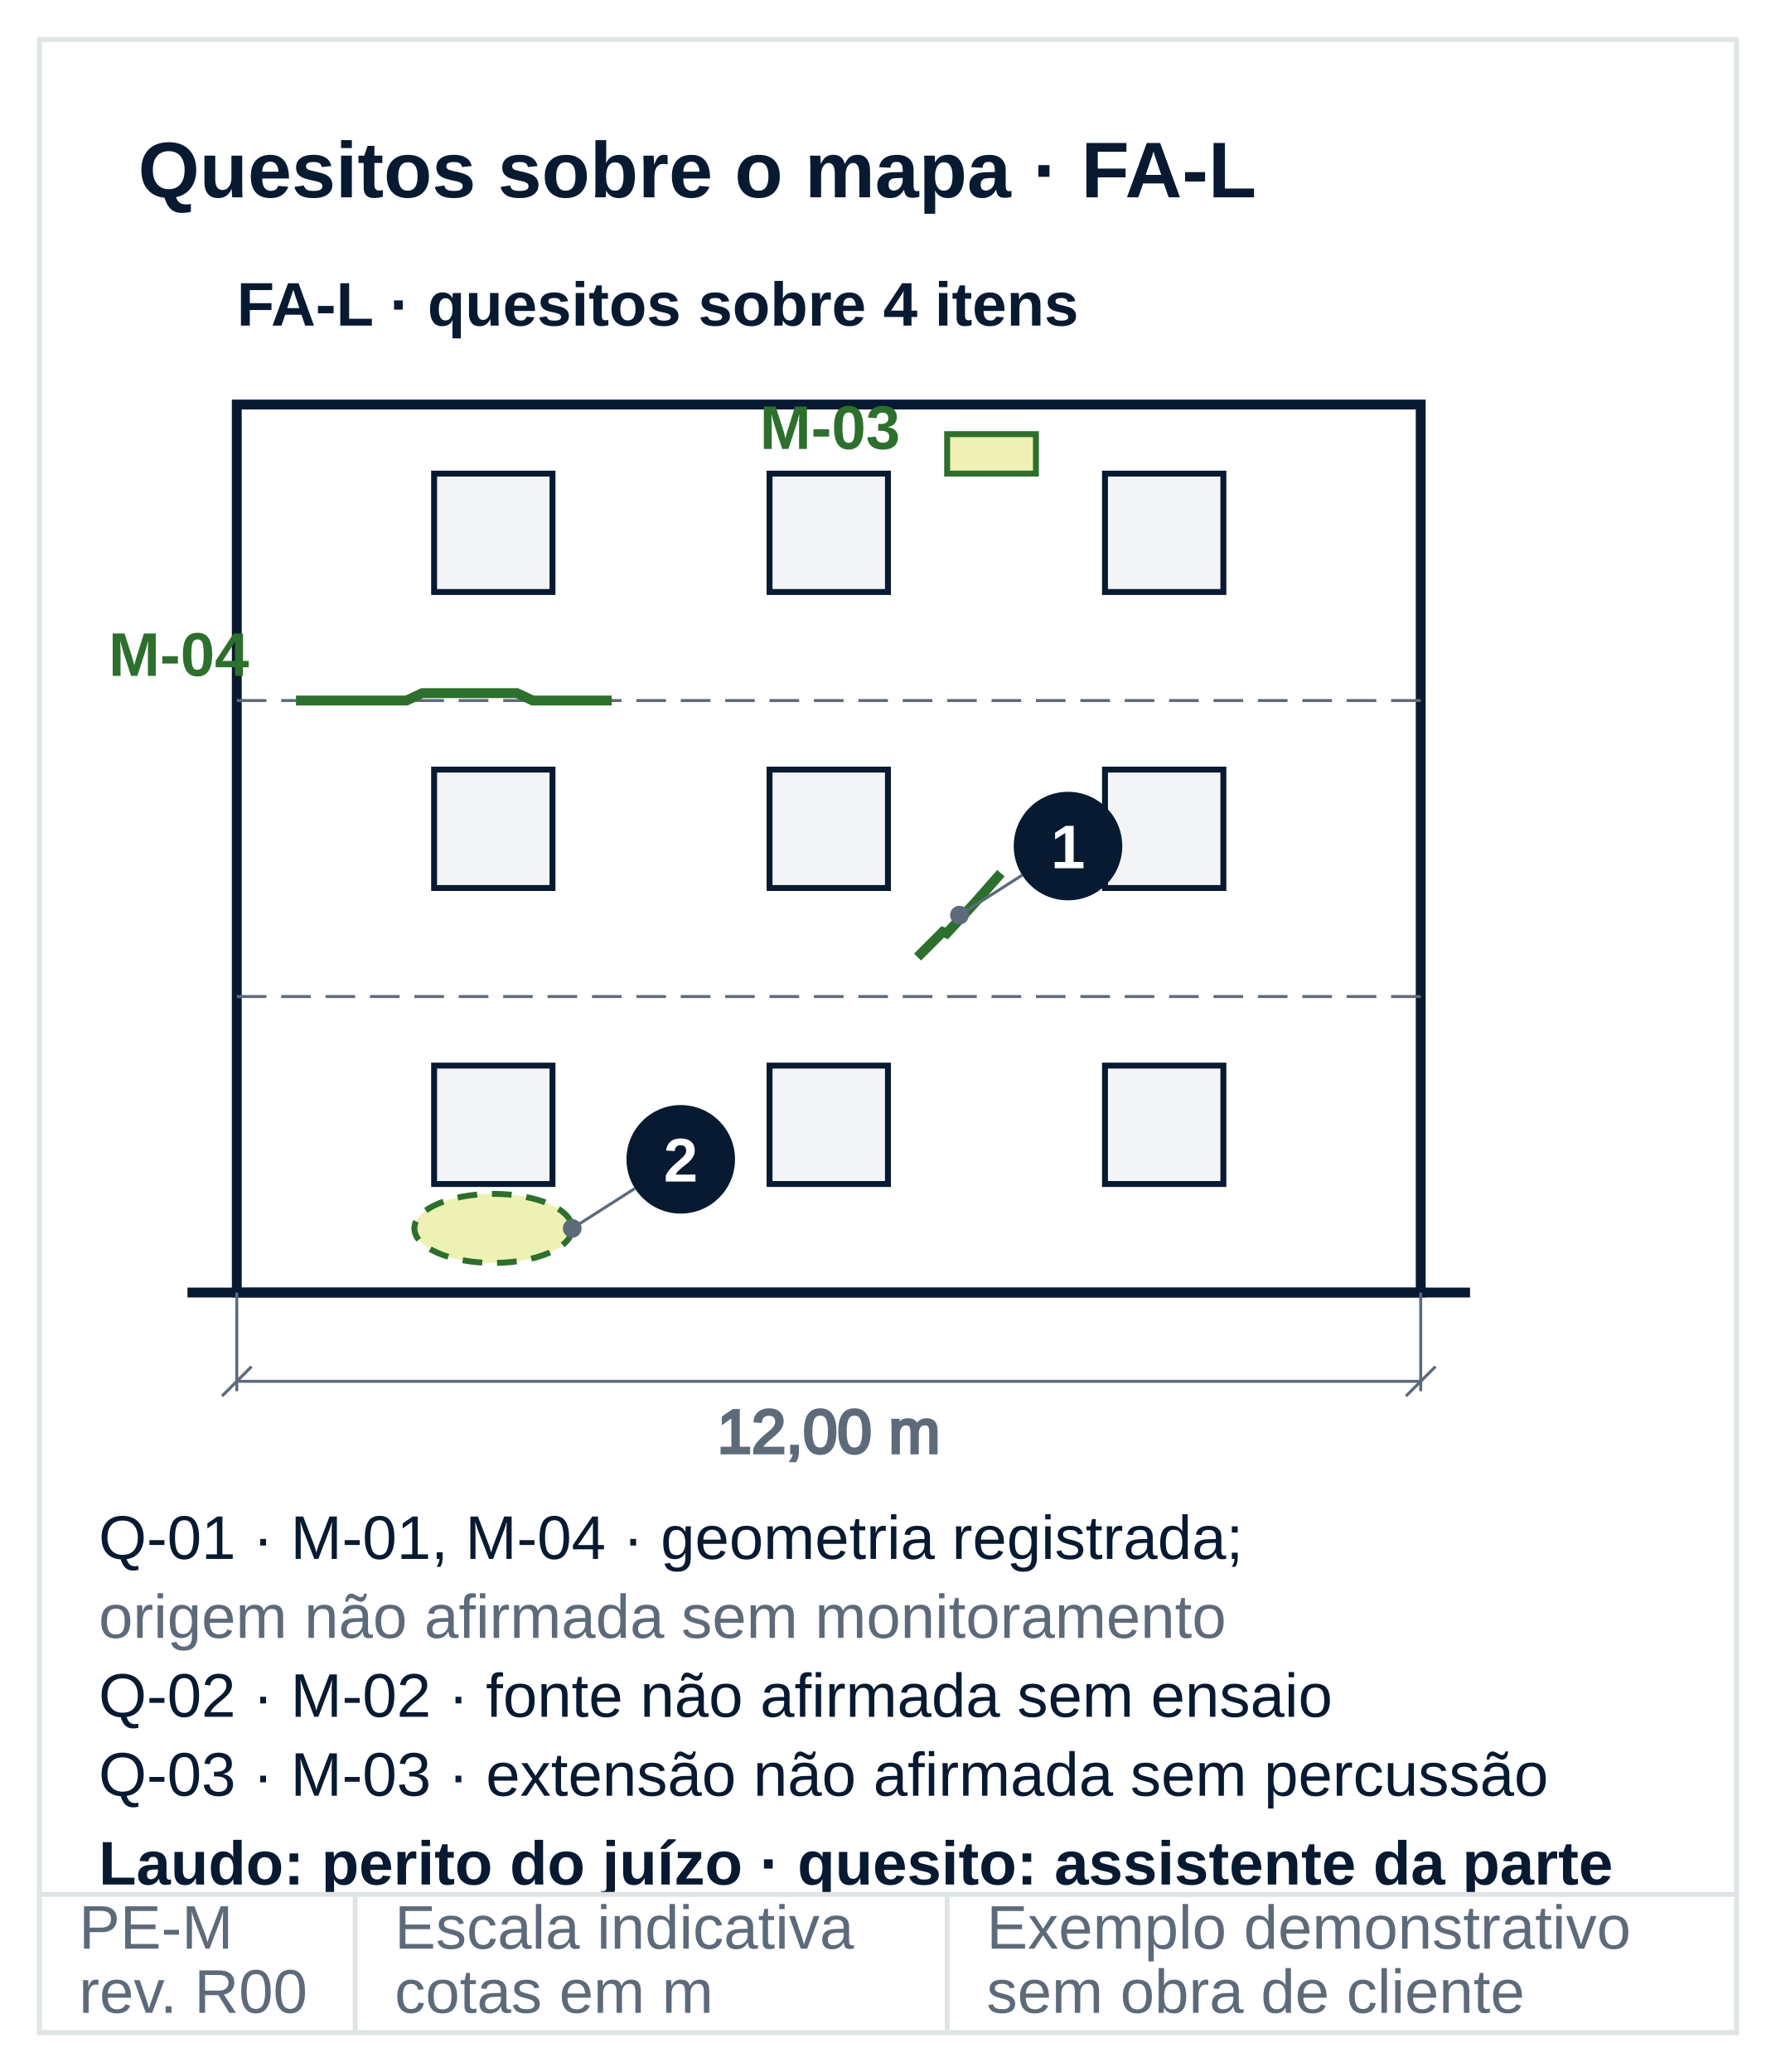
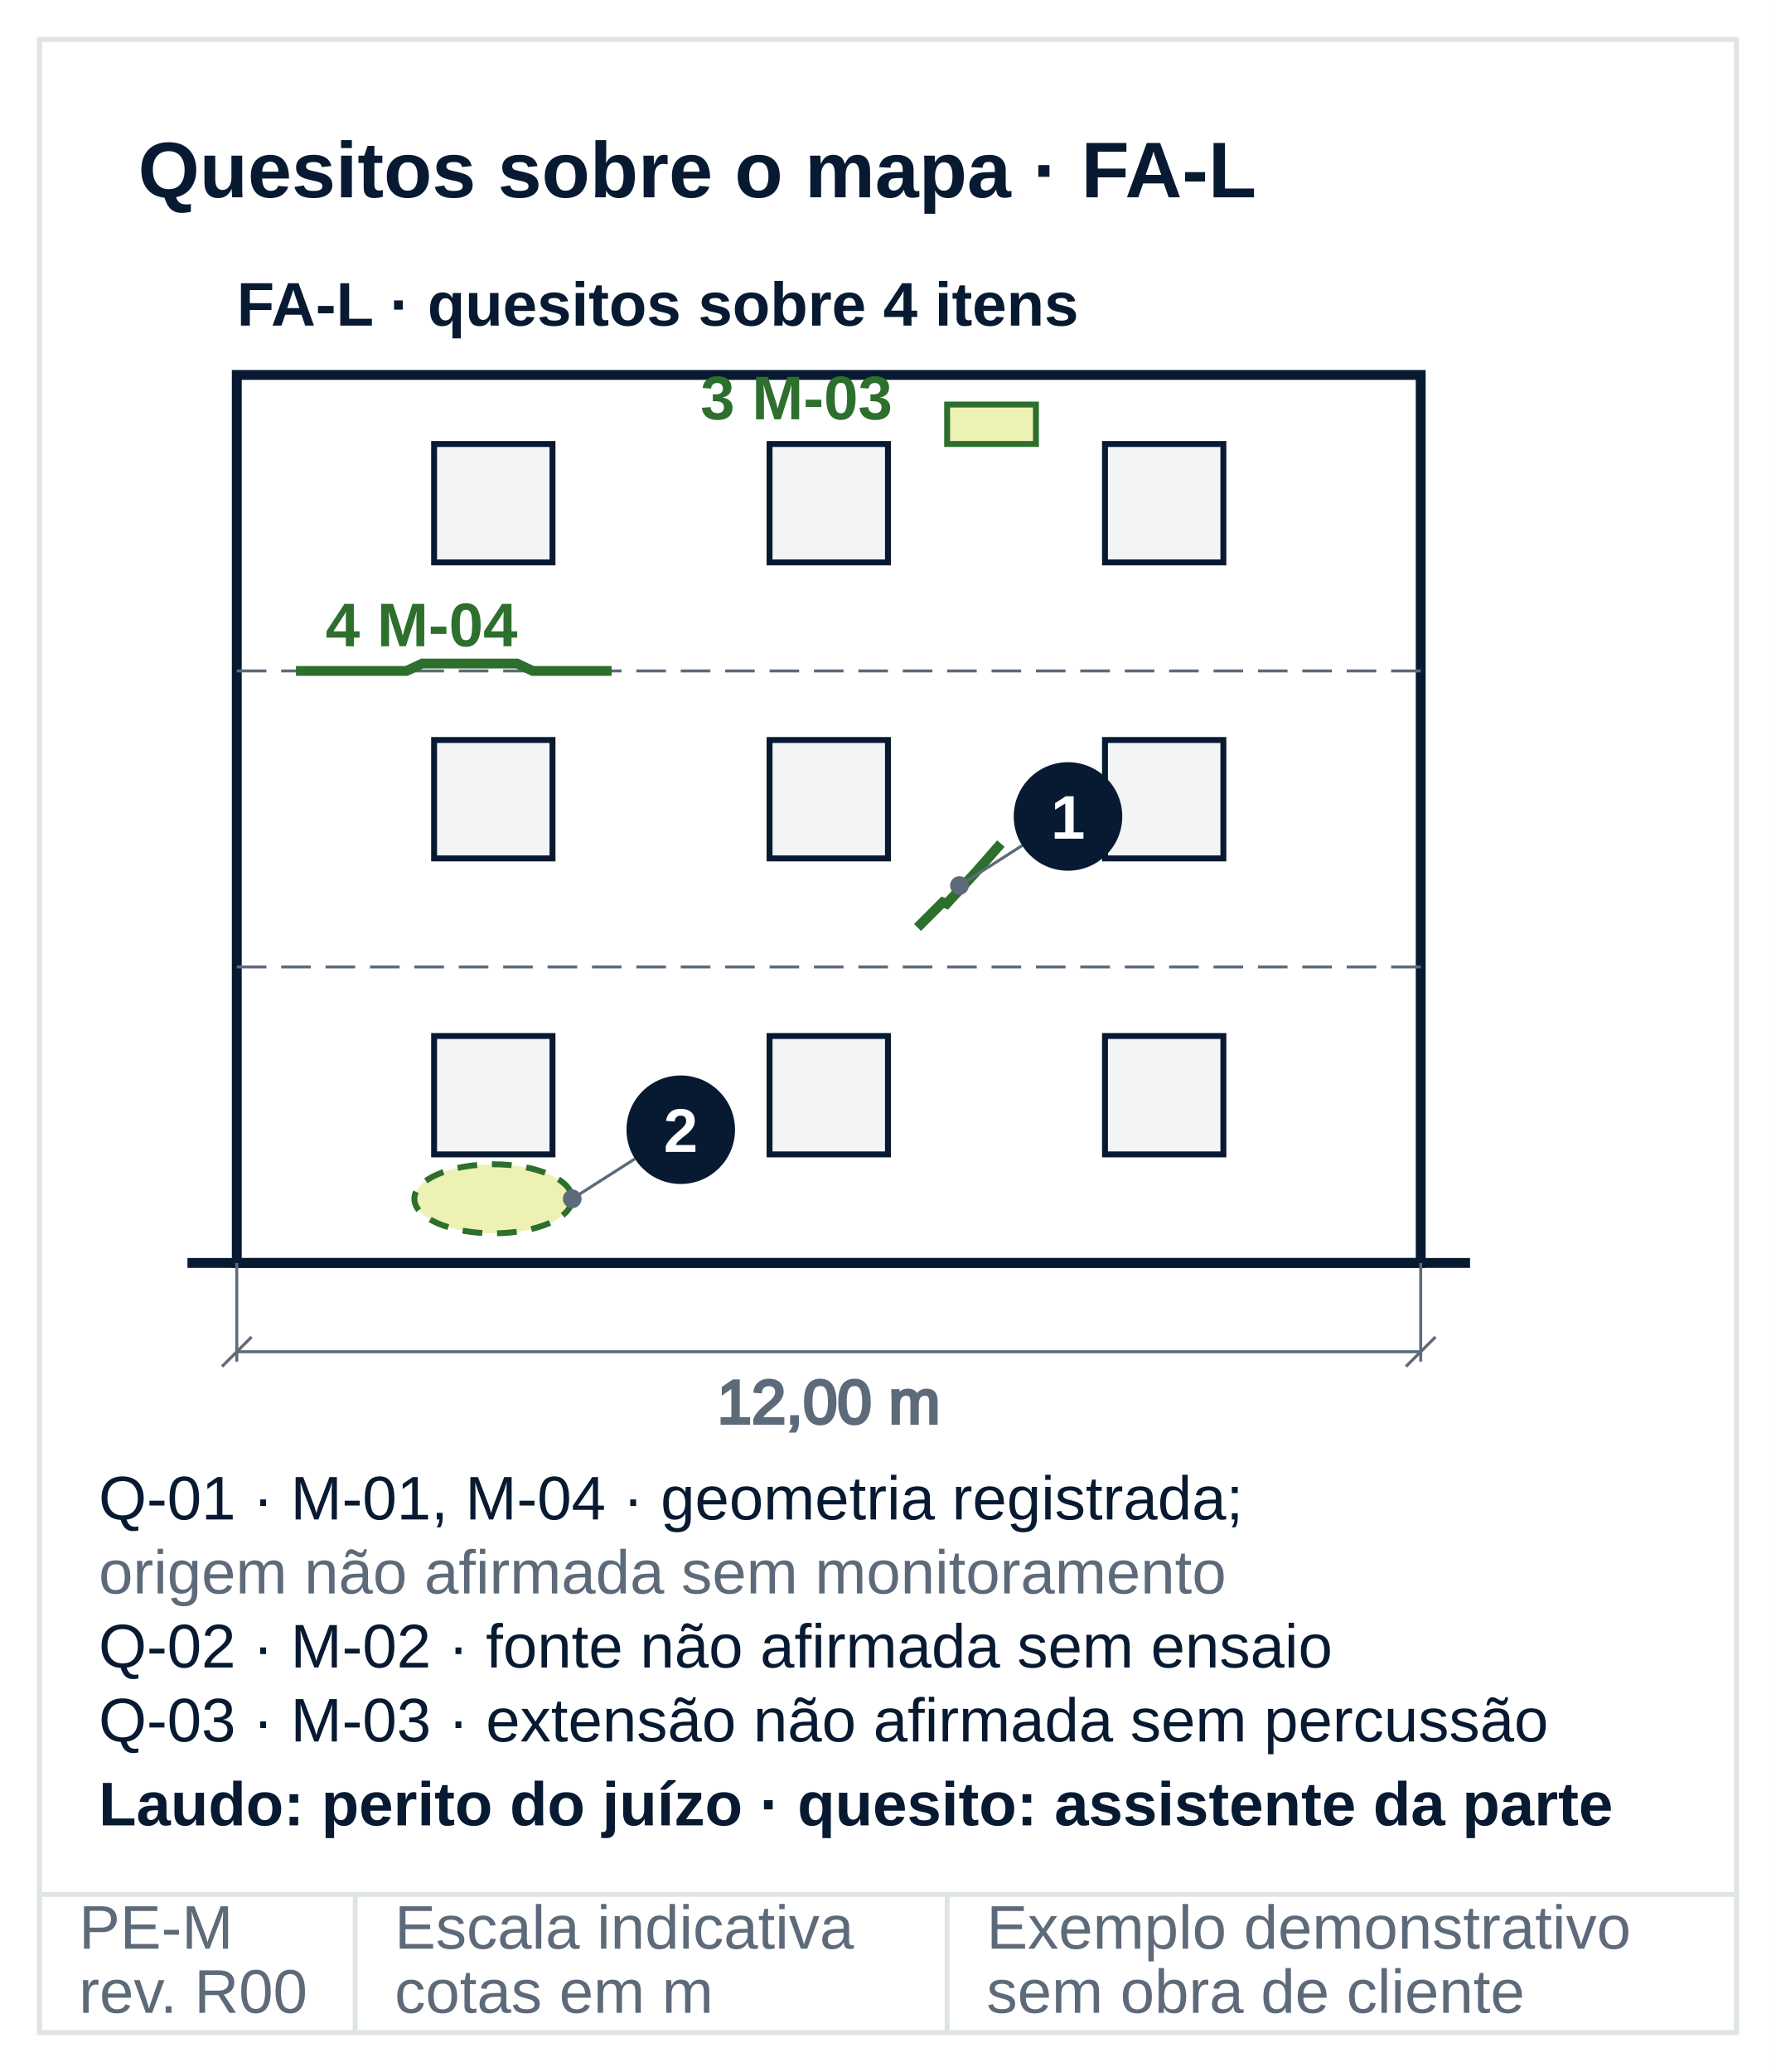
<svg xmlns="http://www.w3.org/2000/svg" viewBox="0 0 360 420" role="img" aria-labelledby="pericia-fachada-mobile-title pericia-fachada-mobile-desc" font-family="Archivo Var, Arial, Helvetica, sans-serif" fill="#071a31">
  <rect x="0" y="0" width="360" height="420" fill="#ffffff" />
  <rect x="8" y="8" width="344" height="404" fill="#ffffff" stroke="#dfe4e6" />
  <text x="28" y="40" font-size="16" font-weight="650">Quesitos sobre o mapa · FA-L</text>
  <text x="48" y="66" font-size="12.5" font-weight="650">FA-L · quesitos sobre 4 itens</text>
-   <rect x="48" y="82" width="240" height="180" fill="#ffffff" stroke="#071a31" stroke-width="2" />
-   <line x1="38" y1="262" x2="298" y2="262" stroke="#071a31" stroke-width="2" />
-   <line x1="48" y1="202" x2="288" y2="202" stroke="#5d6a7a" stroke-width="0.6" stroke-dasharray="6 3" />
-   <line x1="48" y1="142" x2="288" y2="142" stroke="#5d6a7a" stroke-width="0.6" stroke-dasharray="6 3" />
-   <rect x="88" y="216" width="24" height="24" fill="#f3f4f5" stroke="#071a31" stroke-width="1.2" />
-   <rect x="156" y="216" width="24" height="24" fill="#f3f4f5" stroke="#071a31" stroke-width="1.2" />
-   <rect x="224" y="216" width="24" height="24" fill="#f3f4f5" stroke="#071a31" stroke-width="1.2" />
-   <rect x="88" y="156" width="24" height="24" fill="#f3f4f5" stroke="#071a31" stroke-width="1.2" />
-   <rect x="156" y="156" width="24" height="24" fill="#f3f4f5" stroke="#071a31" stroke-width="1.2" />
-   <rect x="224" y="156" width="24" height="24" fill="#f3f4f5" stroke="#071a31" stroke-width="1.2" />
-   <rect x="88" y="96" width="24" height="24" fill="#f3f4f5" stroke="#071a31" stroke-width="1.2" />
-   <rect x="156" y="96" width="24" height="24" fill="#f3f4f5" stroke="#071a31" stroke-width="1.2" />
-   <rect x="224" y="96" width="24" height="24" fill="#f3f4f5" stroke="#071a31" stroke-width="1.2" />
-   <path d="M186 194l5.1 -5.1l0.8 0.3l5.9 -6.4l5.1 -5.8" fill="none" stroke="#2d6f2d" stroke-width="2" />
+   <rect x="48" y="76" width="240" height="180" fill="#ffffff" stroke="#071a31" stroke-width="2" />
+   <line x1="38" y1="256" x2="298" y2="256" stroke="#071a31" stroke-width="2" />
+   <line x1="48" y1="196" x2="288" y2="196" stroke="#5d6a7a" stroke-width="0.6" stroke-dasharray="6 3" />
+   <line x1="48" y1="136" x2="288" y2="136" stroke="#5d6a7a" stroke-width="0.6" stroke-dasharray="6 3" />
+   <rect x="88" y="210" width="24" height="24" fill="#f3f4f5" stroke="#071a31" stroke-width="1.2" />
+   <rect x="156" y="210" width="24" height="24" fill="#f3f4f5" stroke="#071a31" stroke-width="1.2" />
+   <rect x="224" y="210" width="24" height="24" fill="#f3f4f5" stroke="#071a31" stroke-width="1.2" />
+   <rect x="88" y="150" width="24" height="24" fill="#f3f4f5" stroke="#071a31" stroke-width="1.2" />
+   <rect x="156" y="150" width="24" height="24" fill="#f3f4f5" stroke="#071a31" stroke-width="1.2" />
+   <rect x="224" y="150" width="24" height="24" fill="#f3f4f5" stroke="#071a31" stroke-width="1.2" />
+   <rect x="88" y="90" width="24" height="24" fill="#f3f4f5" stroke="#071a31" stroke-width="1.2" />
+   <rect x="156" y="90" width="24" height="24" fill="#f3f4f5" stroke="#071a31" stroke-width="1.2" />
+   <rect x="224" y="90" width="24" height="24" fill="#f3f4f5" stroke="#071a31" stroke-width="1.2" />
+   <path d="M186 188l5.1 -5.1l0.8 0.3l5.9 -6.4l5.1 -5.8" fill="none" stroke="#2d6f2d" stroke-width="2" />
  <g stroke="#5d6a7a" stroke-width="0.6">
-     <line x1="207.2" y1="177.4" x2="194.5" y2="185.5" />
-     <circle cx="194.5" cy="185.5" r="1.6" fill="#5d6a7a" />
+     <line x1="207.2" y1="171.4" x2="194.5" y2="179.5" />
+     <circle cx="194.5" cy="179.5" r="1.6" fill="#5d6a7a" />
  </g>
-   <g transform="translate(216.5 171.5)">
+   <g transform="translate(216.5 165.5)">
    <circle r="11" fill="#071a31" />
    <text y="4.5" text-anchor="middle" font-size="12.5" font-weight="700" fill="#ffffff">1</text>
  </g>
-   <ellipse cx="100" cy="249" rx="16" ry="7" fill="#ced62a" fill-opacity=".35" stroke="#2d6f2d" stroke-width="1.2" stroke-dasharray="4 3" />
+   <ellipse cx="100" cy="243" rx="16" ry="7" fill="#ced62a" fill-opacity=".35" stroke="#2d6f2d" stroke-width="1.2" stroke-dasharray="4 3" />
  <g stroke="#5d6a7a" stroke-width="0.6">
-     <line x1="128.7" y1="240.9" x2="116" y2="249" />
-     <circle cx="116" cy="249" r="1.6" fill="#5d6a7a" />
+     <line x1="128.7" y1="234.9" x2="116" y2="243" />
+     <circle cx="116" cy="243" r="1.6" fill="#5d6a7a" />
  </g>
-   <g transform="translate(138 235)">
+   <g transform="translate(138 229)">
    <circle r="11" fill="#071a31" />
    <text y="4.5" text-anchor="middle" font-size="12.5" font-weight="700" fill="#ffffff">2</text>
  </g>
-   <rect x="192" y="88" width="18" height="8" fill="#ced62a" fill-opacity=".35" stroke="#2d6f2d" stroke-width="1.2" />
-   <path d="M60 142h22.4l3.2 -1.5h19.2l3.2 1.5h16" fill="none" stroke="#2d6f2d" stroke-width="2" />
+   <rect x="192" y="82" width="18" height="8" fill="#ced62a" fill-opacity=".35" stroke="#2d6f2d" stroke-width="1.2" />
+   <path d="M60 136h22.4l3.2 -1.5h19.2l3.2 1.5h16" fill="none" stroke="#2d6f2d" stroke-width="2" />
  <g stroke="#5d6a7a" stroke-width="0.6" fill="#5d6a7a">
-     <line x1="48" y1="280" x2="288" y2="280" />
-     <path d="M45 283L51 277" />
-     <path d="M285 283L291 277" />
-     <line x1="48" y1="262" x2="48" y2="282" />
-     <line x1="288" y1="262" x2="288" y2="282" />
-     <text x="168" y="294.5" font-size="12.5" text-anchor="middle">12,00 m</text>
+     <line x1="48" y1="274" x2="288" y2="274" />
+     <path d="M45 277L51 271" />
+     <path d="M285 277L291 271" />
+     <line x1="48" y1="256" x2="48" y2="276" />
+     <line x1="288" y1="256" x2="288" y2="276" />
+     <text x="168" y="288.5" font-size="12.5" text-anchor="middle">12,00 m</text>
  </g>
-   <text x="154" y="91" font-size="12.5" fill="#2d6f2d" font-weight="650">M-03</text>
-   <text x="22" y="137" font-size="12.5" fill="#2d6f2d" font-weight="650">M-04</text>
-   <text x="20" y="316" font-size="12.5">Q-01 · M-01, M-04 · geometria registrada;</text>
-   <text x="20" y="332" font-size="12.5" fill="#5d6a7a">origem não afirmada sem monitoramento</text>
-   <text x="20" y="348" font-size="12.5">Q-02 · M-02 · fonte não afirmada sem ensaio</text>
-   <text x="20" y="364" font-size="12.5">Q-03 · M-03 · extensão não afirmada sem percussão</text>
-   <text x="20" y="382" font-size="12.5" font-weight="650">Laudo: perito do juízo · quesito: assistente da parte</text>
+   <text x="142" y="85" font-size="12.5" fill="#2d6f2d" font-weight="650">3 M-03</text>
+   <text x="66" y="131" font-size="12.5" fill="#2d6f2d" font-weight="650">4 M-04</text>
+   <text x="20" y="308" font-size="12.5">Q-01 · M-01, M-04 · geometria registrada;</text>
+   <text x="20" y="323" font-size="12.5" fill="#5d6a7a">origem não afirmada sem monitoramento</text>
+   <text x="20" y="338" font-size="12.5">Q-02 · M-02 · fonte não afirmada sem ensaio</text>
+   <text x="20" y="353" font-size="12.5">Q-03 · M-03 · extensão não afirmada sem percussão</text>
+   <text x="20" y="370" font-size="12.5" font-weight="650">Laudo: perito do juízo · quesito: assistente da parte</text>
  <g id="pericia-fachada-m-carimbo">
    <rect x="8" y="384" width="344" height="28" fill="#ffffff" stroke="#dfe4e6" />
    <line x1="72" y1="384" x2="72" y2="412" stroke="#dfe4e6" />
    <line x1="192" y1="384" x2="192" y2="412" stroke="#dfe4e6" />
    <text x="16" y="395" font-size="12.5" fill="#5d6a7a">PE-M</text>
    <text x="16" y="408" font-size="12.5" fill="#5d6a7a">rev. R00</text>
    <text x="80" y="395" font-size="12.5" fill="#5d6a7a">Escala indicativa</text>
    <text x="80" y="408" font-size="12.5" fill="#5d6a7a">cotas em m</text>
    <text x="200" y="395" font-size="12.5" fill="#5d6a7a">Exemplo demonstrativo</text>
    <text x="200" y="408" font-size="12.5" fill="#5d6a7a">sem obra de cliente</text>
  </g>
</svg>
